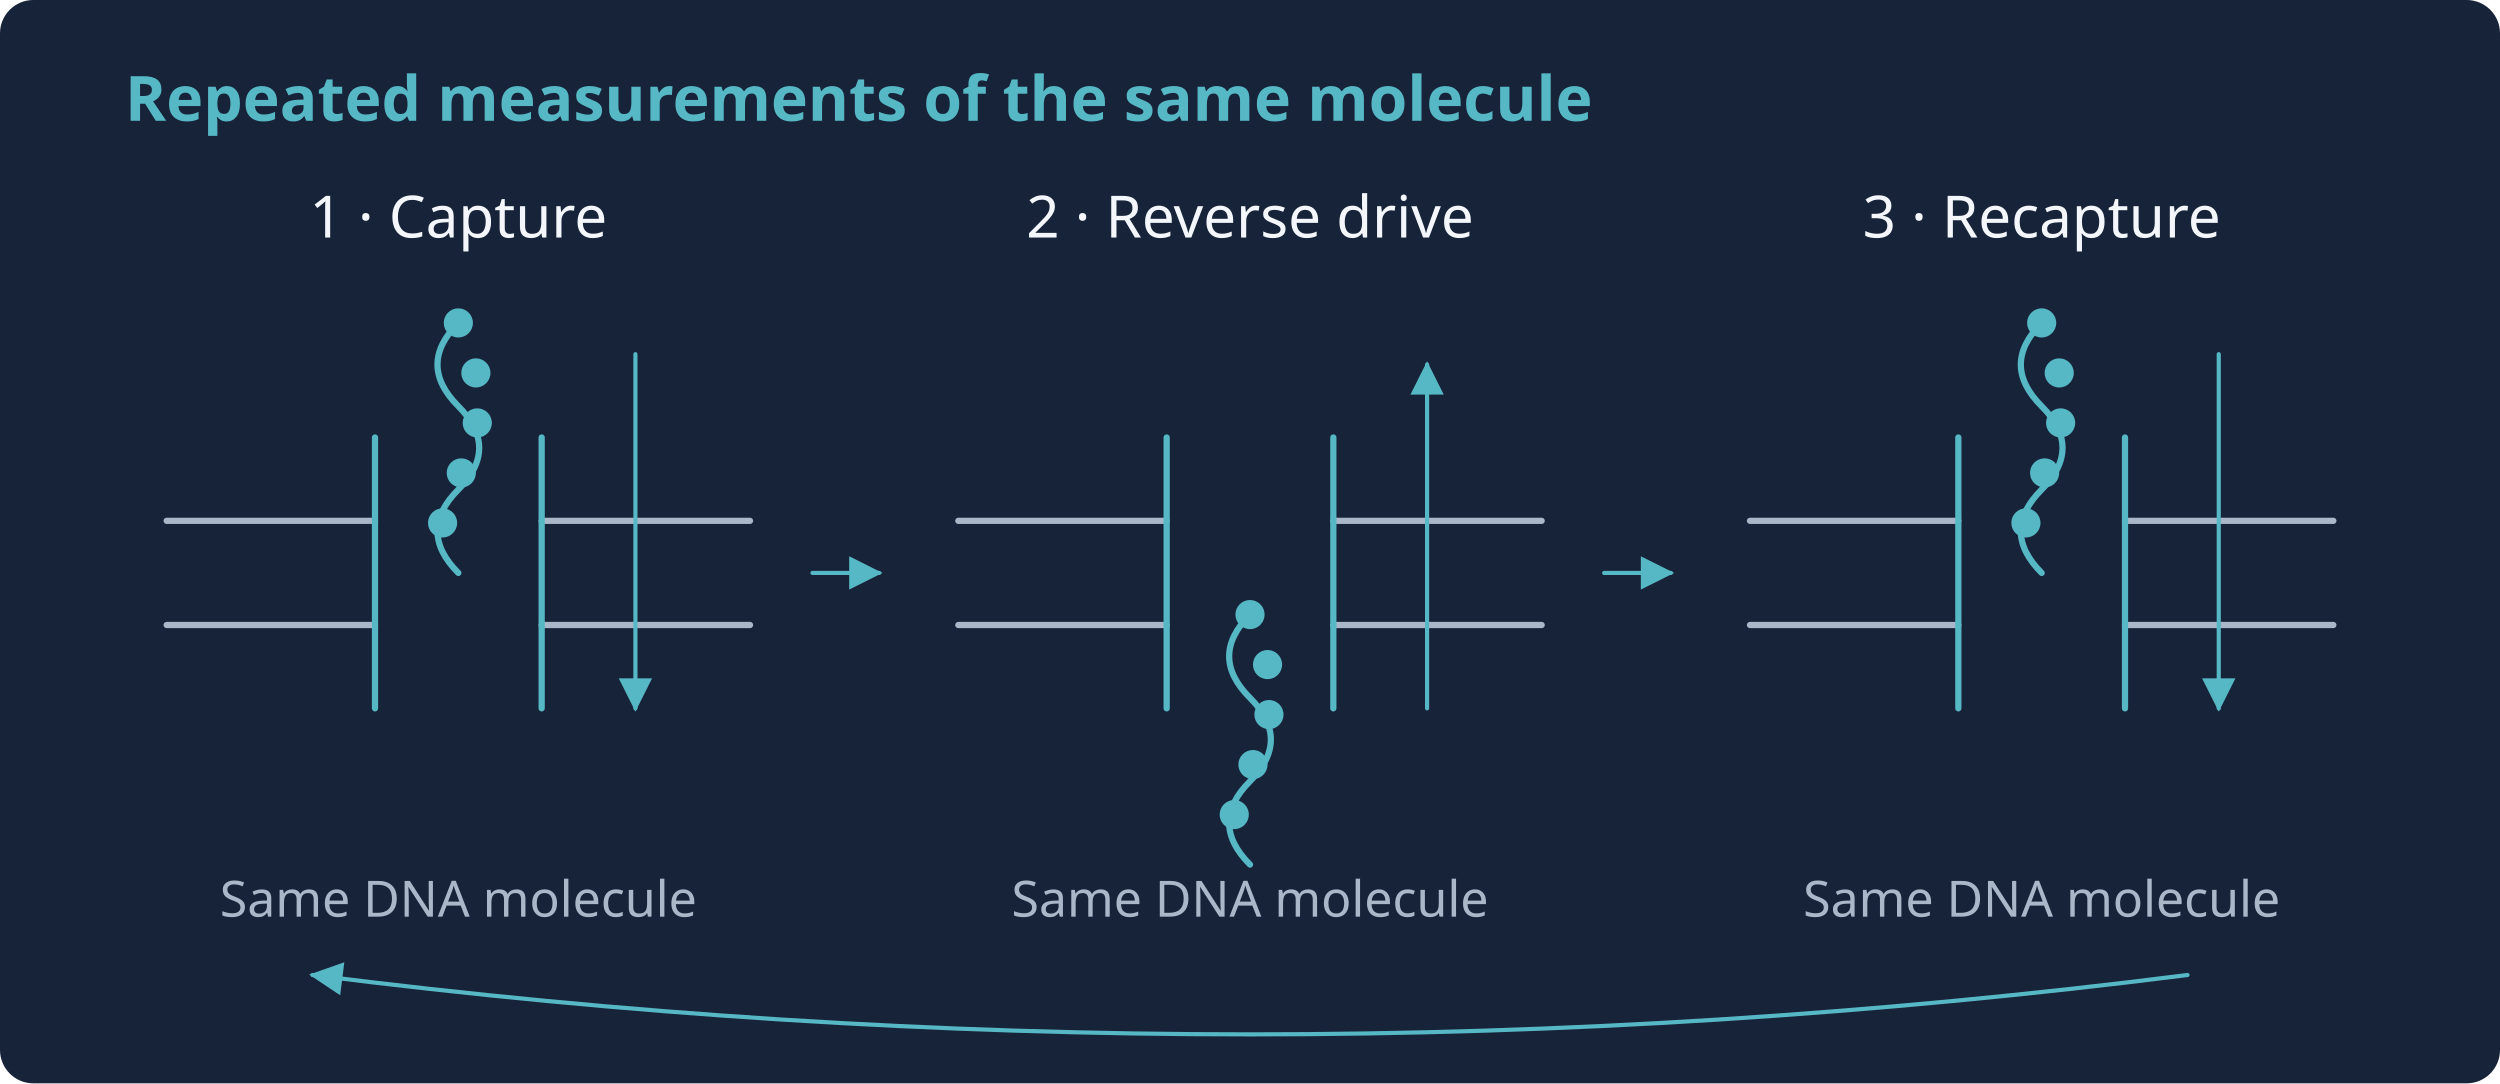
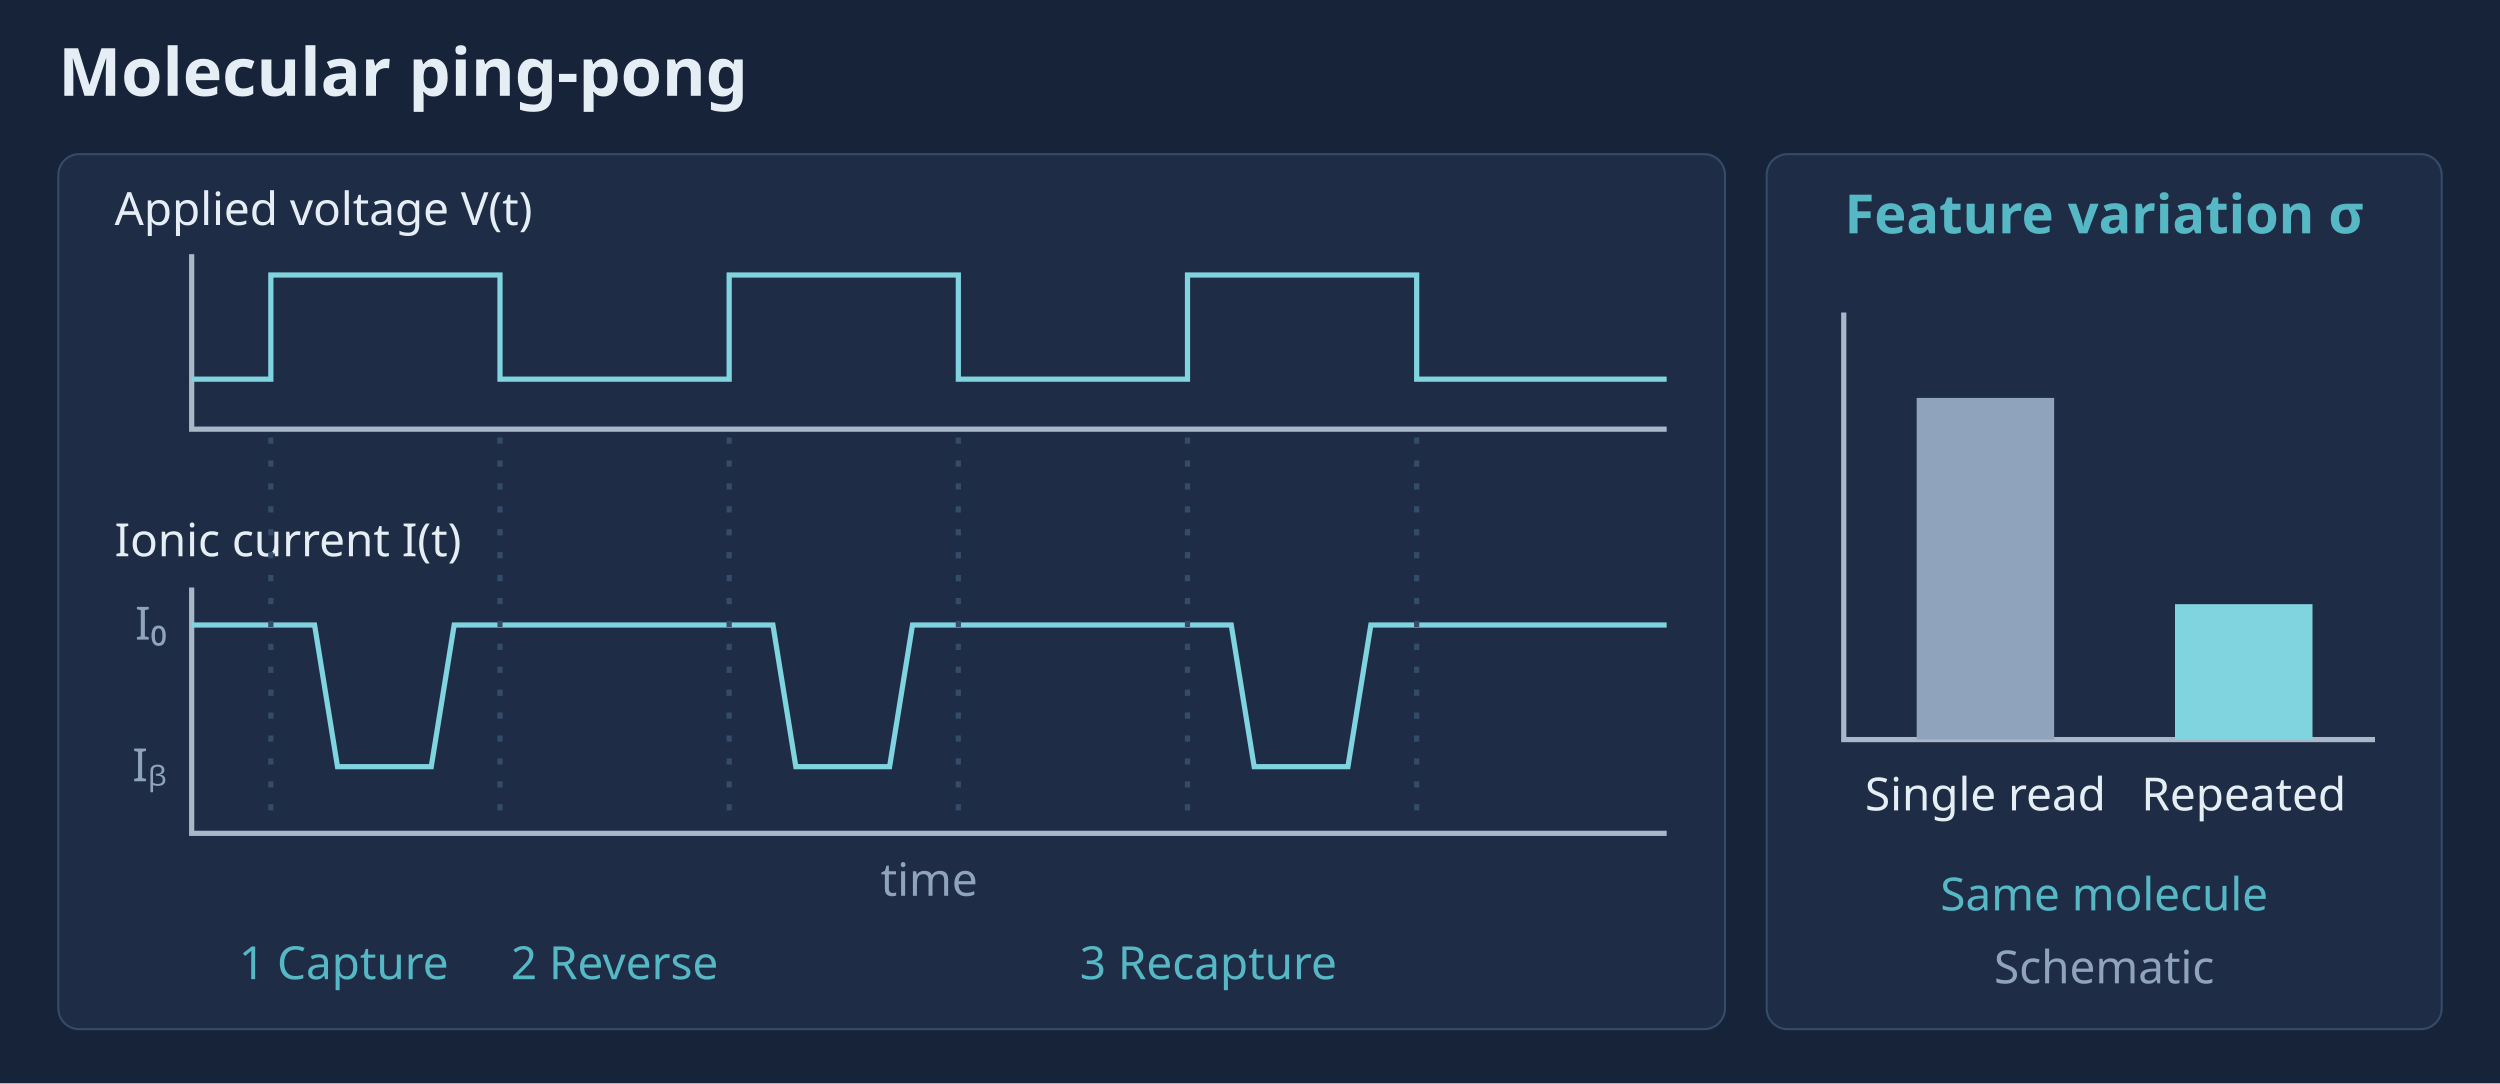
- <svg xmlns="http://www.w3.org/2000/svg" width="1200" height="520" viewBox="0 0 1200 520" role="img">
+ <svg xmlns="http://www.w3.org/2000/svg" width="1200" height="520" viewBox="0 0 1200 520" role="img" aria-labelledby="title desc" lang="en">
  <defs>
-     <marker id="arrow" viewBox="0 0 10 10" refX="9" refY="5" markerWidth="8" markerHeight="8" orient="auto-start-reverse">
-       <path d="M0 0L10 5L0 10" fill="#56B7C5" />
+     <marker id="arrow" viewBox="0 0 10 10" refX="5" refY="5" markerWidth="6" markerHeight="6" orient="auto-start-reverse">
+       <path d="M0 0L10 5L0 10Z" fill="#E6EEF5" />
    </marker>
  </defs>
-   <rect width="1200" height="520" rx="16" fill="#172339" />
-   <g fill="none" stroke="#65758D" stroke-width="2" stroke-linecap="round" stroke-linejoin="round">
-     <text x="60" y="58" class="heading">Repeated measurements of the same molecule</text>
-     <text x="220" y="114" text-anchor="middle">1 · Capture</text>
-     <path d="M80 250h100m80 0h100M80 300h100m80 0h100" stroke="#AAB7C9" stroke-width="3" />
-     <path d="M180 210v130m80-130v130" stroke="#56B7C5" stroke-width="3" />
-     <path d="M220 155q-20 20 0 40t0 40t0 40" stroke="#56B7C5" stroke-width="3" />
-     <circle cx="220" cy="155" r="7" fill="#56B7C5" stroke="none" />
-     <circle cx="228.415" cy="179" r="7" fill="#56B7C5" stroke="none" />
-     <circle cx="229.093" cy="203" r="7" fill="#56B7C5" stroke="none" />
-     <circle cx="221.411" cy="227" r="7" fill="#56B7C5" stroke="none" />
-     <circle cx="212.432" cy="251" r="7" fill="#56B7C5" stroke="none" />
-     <path d="M305 170L305 340" stroke="#56B7C5" stroke-width="2" marker-end="url(#arrow)" />
-     <text x="220" y="440" text-anchor="middle" class="minor">Same DNA molecule</text>
-     <text x="600" y="114" text-anchor="middle">2 · Reverse drive</text>
-     <path d="M460 250h100m80 0h100M460 300h100m80 0h100" stroke="#AAB7C9" stroke-width="3" />
-     <path d="M560 210v130m80-130v130" stroke="#56B7C5" stroke-width="3" />
-     <path d="M600 295q-20 20 0 40t0 40t0 40" stroke="#56B7C5" stroke-width="3" />
-     <circle cx="600" cy="295" r="7" fill="#56B7C5" stroke="none" />
-     <circle cx="608.415" cy="319" r="7" fill="#56B7C5" stroke="none" />
-     <circle cx="609.093" cy="343" r="7" fill="#56B7C5" stroke="none" />
-     <circle cx="601.411" cy="367" r="7" fill="#56B7C5" stroke="none" />
-     <circle cx="592.432" cy="391" r="7" fill="#56B7C5" stroke="none" />
-     <path d="M685 340L685 175" stroke="#56B7C5" stroke-width="2" marker-end="url(#arrow)" />
-     <text x="600" y="440" text-anchor="middle" class="minor">Same DNA molecule</text>
-     <text x="980" y="114" text-anchor="middle">3 · Recapture</text>
-     <path d="M840 250h100m80 0h100M840 300h100m80 0h100" stroke="#AAB7C9" stroke-width="3" />
-     <path d="M940 210v130m80-130v130" stroke="#56B7C5" stroke-width="3" />
-     <path d="M980 155q-20 20 0 40t0 40t0 40" stroke="#56B7C5" stroke-width="3" />
-     <circle cx="980" cy="155" r="7" fill="#56B7C5" stroke="none" />
-     <circle cx="988.415" cy="179" r="7" fill="#56B7C5" stroke="none" />
-     <circle cx="989.093" cy="203" r="7" fill="#56B7C5" stroke="none" />
-     <circle cx="981.411" cy="227" r="7" fill="#56B7C5" stroke="none" />
-     <circle cx="972.432" cy="251" r="7" fill="#56B7C5" stroke="none" />
-     <path d="M1065 170L1065 340" stroke="#56B7C5" stroke-width="2" marker-end="url(#arrow)" />
-     <text x="980" y="440" text-anchor="middle" class="minor">Same DNA molecule</text>
-     <path d="M390 275L422 275" stroke="#56B7C5" stroke-width="2" marker-end="url(#arrow)" />
-     <path d="M770 275L802 275" stroke="#56B7C5" stroke-width="2" marker-end="url(#arrow)" />
-     <path d="M1050 468Q600 525 150 468" stroke="#56B7C5" stroke-width="2" marker-end="url(#arrow)" />
-   </g>
-   <style>text{fill:#F3F7FB;stroke:none;font:28px system-ui,'Microsoft YaHei',sans-serif}text.minor{fill:#AAB7C9;font-size:24px}text.heading{fill:#56B7C5;font-size:30px;font-weight:600}</style>
+   <style>text{font:22px system-ui,'Microsoft YaHei',sans-serif;fill:#E6EEF5}.heading{font-size:32px;font-weight:600}.subheading{font-size:26px;font-weight:600;fill:#56B7C5}.muted{fill:#8FA3BC}.accent{fill:#56B7C5}</style>
+   <rect width="1200" height="520" fill="#172339" />
+   <text x="28" y="46" class="heading" text-anchor="start">Molecular ping-pong</text>
+   <rect x="28" y="74" width="800" height="420" rx="10" fill="#1E2C45" stroke="#344B69" />
+   <rect x="848" y="74" width="324" height="420" rx="10" fill="#1E2C45" stroke="#344B69" />
+   <text x="55" y="108" class="" text-anchor="start">Applied voltage V(t)</text>
+   <text x="55" y="267" class="" text-anchor="start">Ionic current I(t)</text>
+   <path d="M92 122V206H800" fill="none" stroke="#AAB7C9" stroke-width="2.5" />
+   <path d="M92 282V400H800" fill="none" stroke="#AAB7C9" stroke-width="2.5" />
+   <path d="M92 182H130V132H240V182H350V132H460V182H570V132H680V182H800" fill="none" stroke="#7FD4E0" stroke-width="2.5" />
+   <path d="M92 300H151L162 368H207L218 300H371L382 368H427L438 300H591L602 368H647L658 300H800" fill="none" stroke="#7FD4E0" stroke-width="2.5" />
+   <path d="M130 210V390" fill="none" stroke="#344B69" stroke-width="2.5" stroke-dasharray="3 8" />
+   <path d="M240 210V390" fill="none" stroke="#344B69" stroke-width="2.5" stroke-dasharray="3 8" />
+   <path d="M350 210V390" fill="none" stroke="#344B69" stroke-width="2.5" stroke-dasharray="3 8" />
+   <path d="M460 210V390" fill="none" stroke="#344B69" stroke-width="2.5" stroke-dasharray="3 8" />
+   <path d="M570 210V390" fill="none" stroke="#344B69" stroke-width="2.5" stroke-dasharray="3 8" />
+   <path d="M680 210V390" fill="none" stroke="#344B69" stroke-width="2.5" stroke-dasharray="3 8" />
+   <text x="80" y="307" class="muted" text-anchor="end">I₀</text>
+   <text x="80" y="375" class="muted" text-anchor="end">Iᵦ</text>
+   <text x="446" y="430" class="muted" text-anchor="middle">time</text>
+   <text x="165" y="470" class="accent" text-anchor="middle">1 Capture</text>
+   <text x="295" y="470" class="accent" text-anchor="middle">2 Reverse</text>
+   <text x="580" y="470" class="accent" text-anchor="middle">3 Recapture</text>
+   <text x="1010" y="112" class="subheading" text-anchor="middle">Feature variation σ</text>
+   <path d="M885 150V355H1140" fill="none" stroke="#AAB7C9" stroke-width="2.5" />
+   <rect x="920" y="191" width="66" height="164" rx="0" fill="#8FA3BC" stroke="none" />
+   <rect x="1044" y="290" width="66" height="65" rx="0" fill="#7FD4E0" stroke="none" />
+   <text x="953" y="389" class="" text-anchor="middle">Single read</text>
+   <text x="1077" y="389" class="" text-anchor="middle">Repeated</text>
+   <text x="1010" y="437" class="accent" text-anchor="middle">Same molecule</text>
+   <text x="1010" y="472" class="muted" text-anchor="middle">Schematic</text>
</svg>
